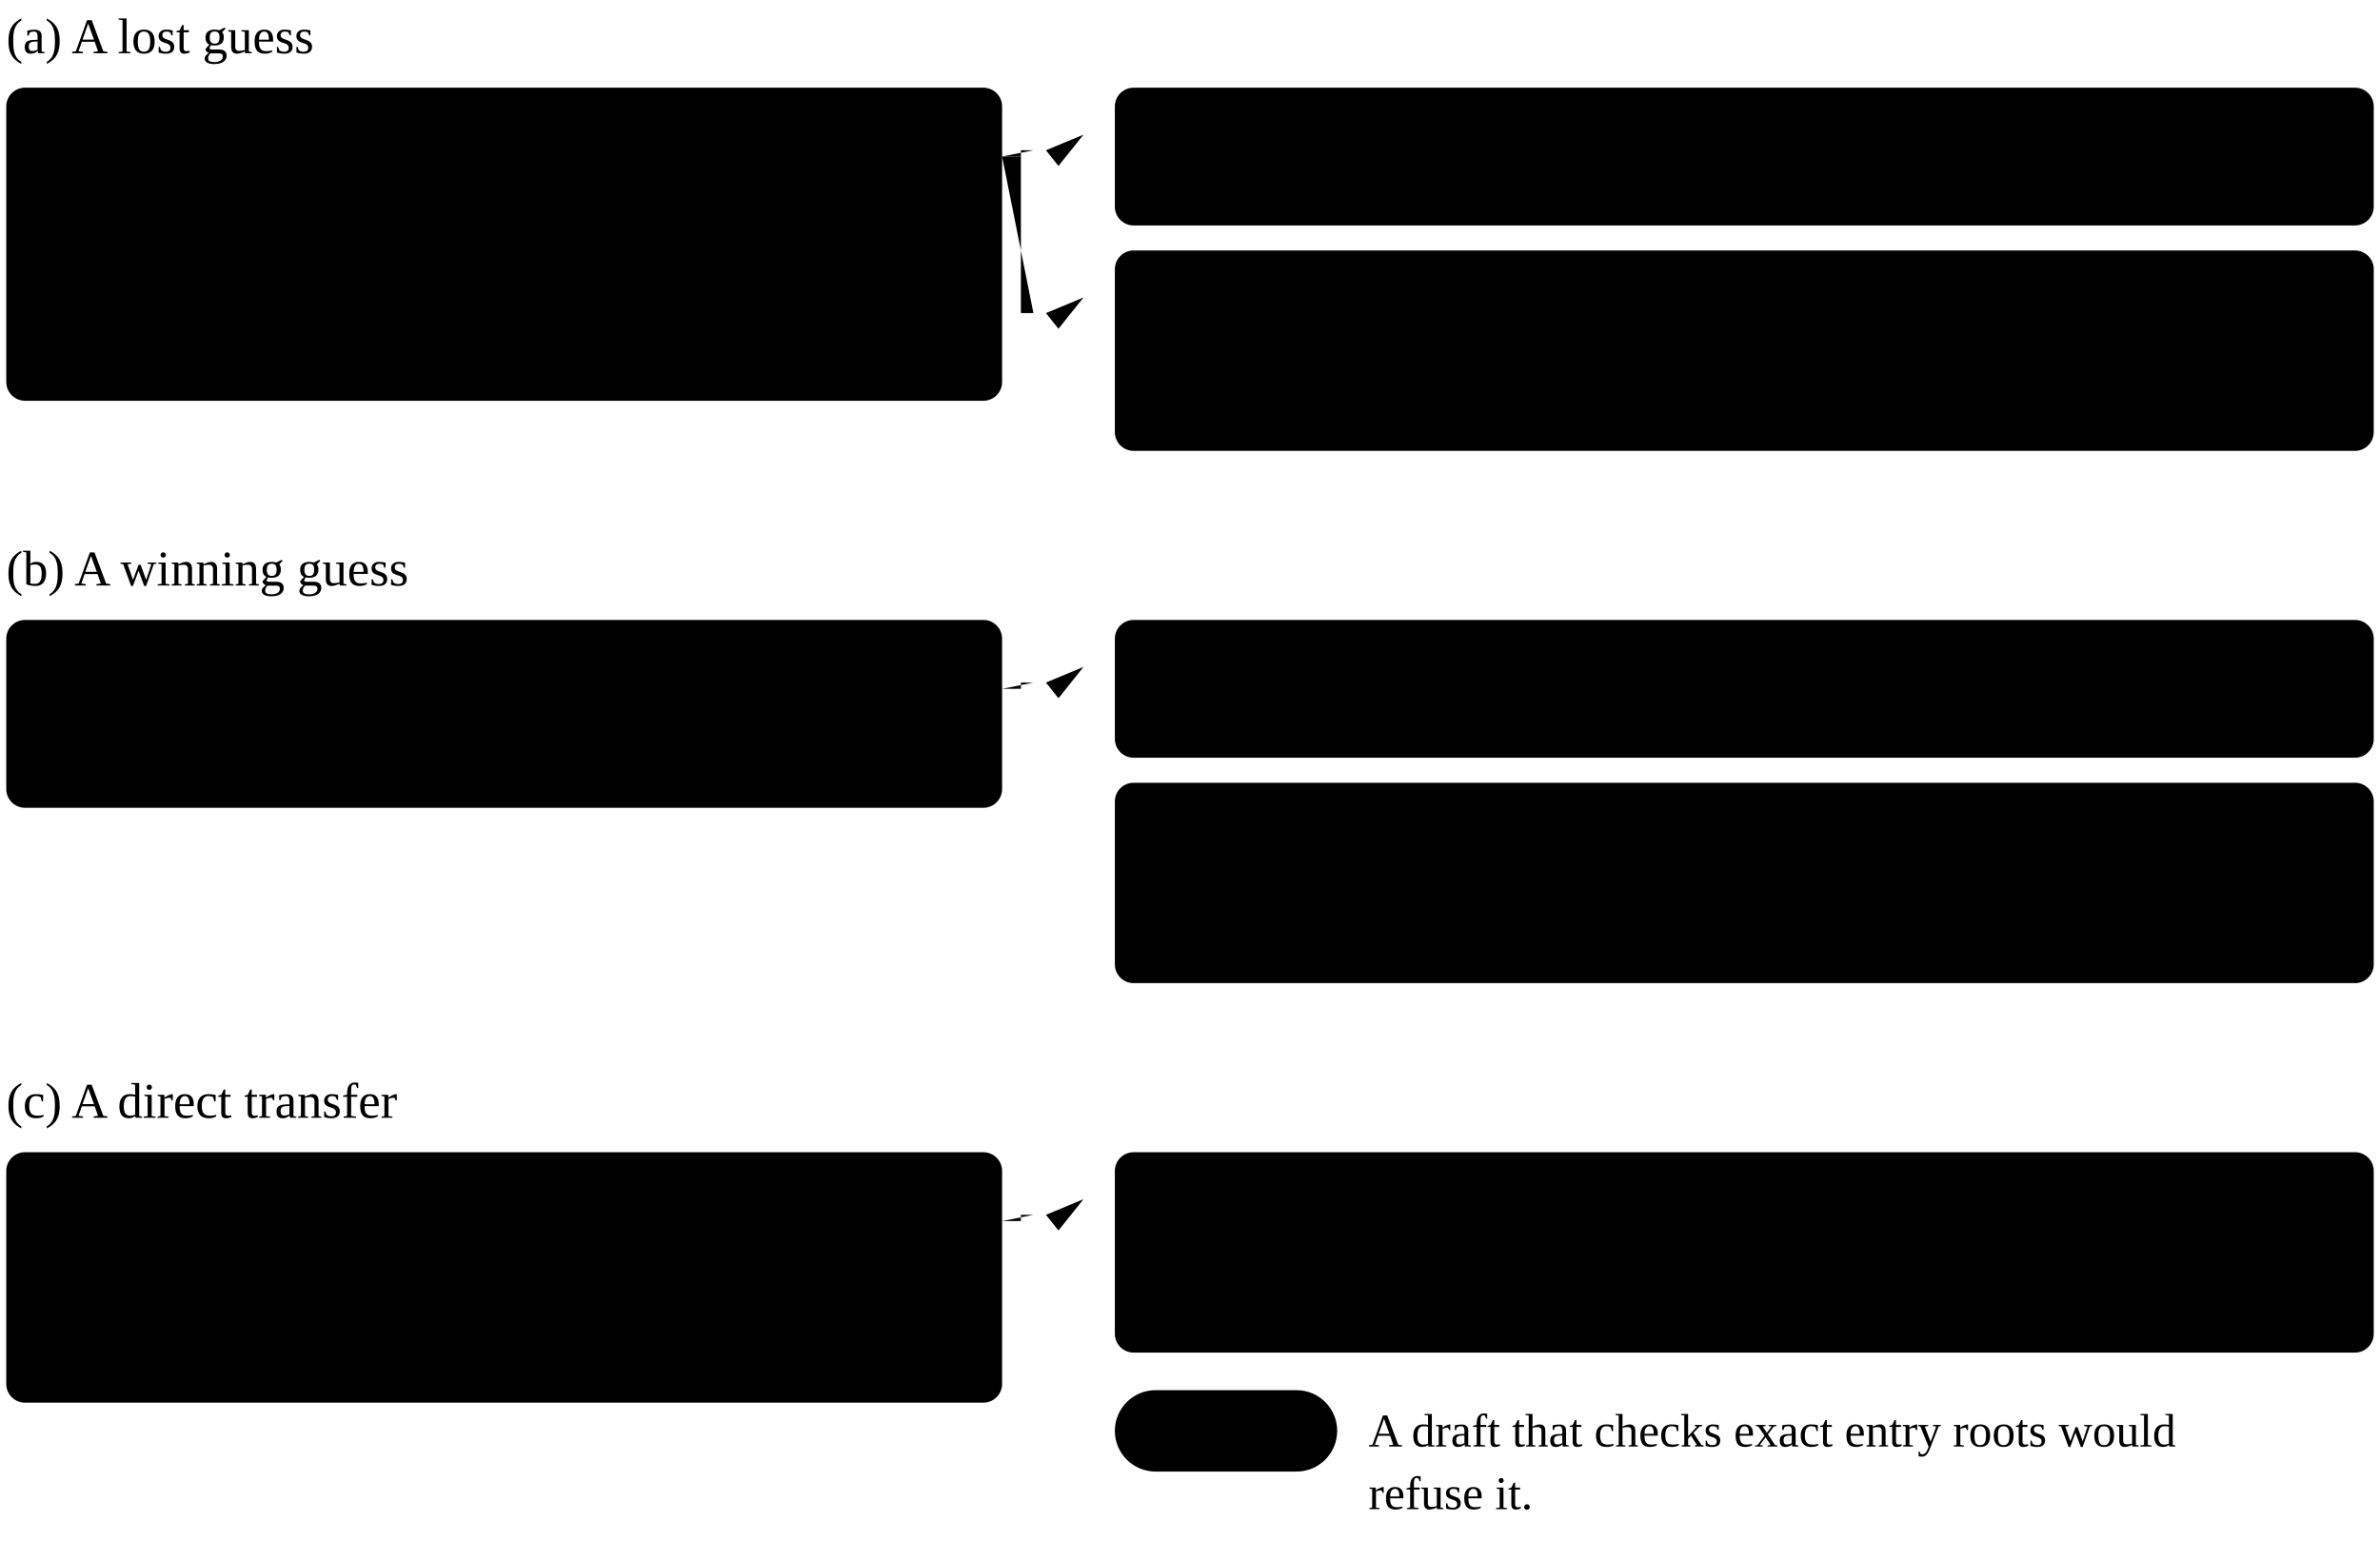
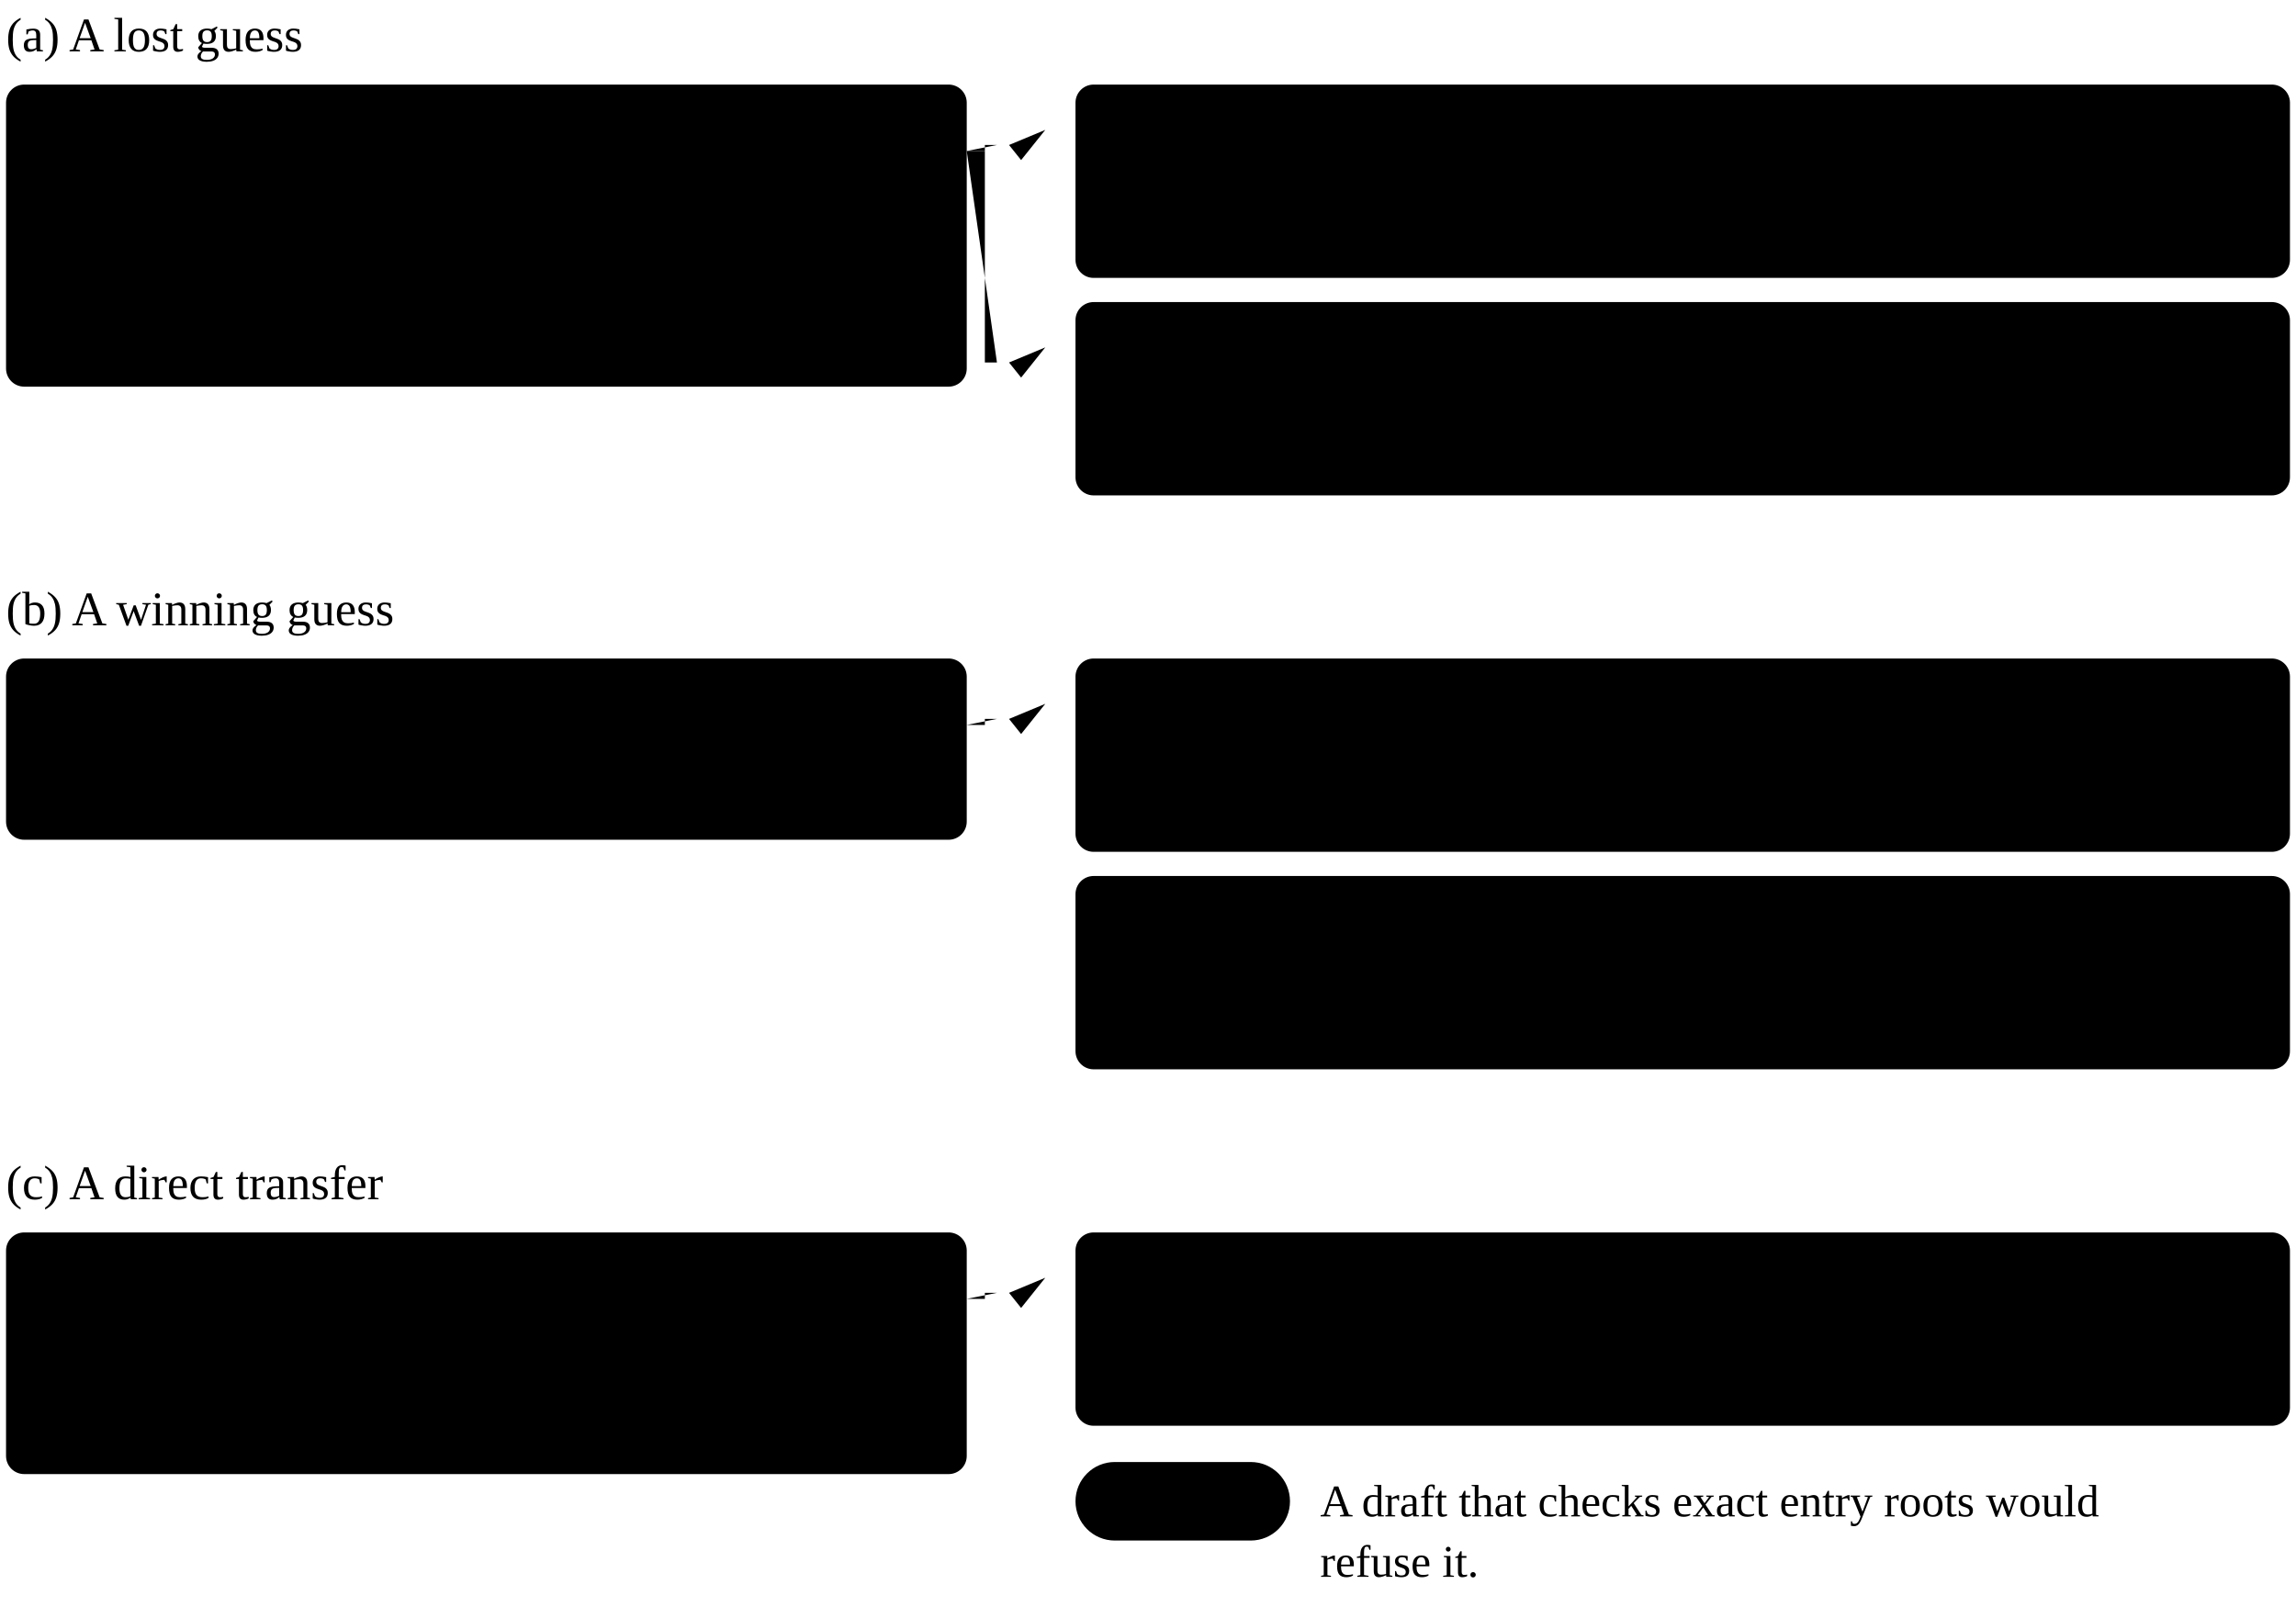
- <svg class="wide" viewBox="0 0 760 492" role="img" aria-labelledby="fig-contexts-title" aria-describedby="fig-contexts-text">
+ <svg class="wide" viewBox="0 0 760 532" role="img" aria-labelledby="fig-contexts-title" aria-describedby="fig-contexts-text">
  <text x="2" y="17" class="t" font-size="16">(a) A lost guess</text>
  <rect x="2" y="28" width="318" height="100" rx="6" class="bx bx-k" />
  <text x="14" y="56" class="t" font-size="15">Signed tree</text>
  <text x="14" y="76" class="x" font-size="15">
    <tspan class="mono">game.guess(0, guesser)</tspan>
  </text>
  <path d="M18 80V91H28" class="fl-m" />
  <text x="32" y="96" class="x" font-size="15">
    <tspan class="mono">xlm.transfer(account → game,</tspan>
  </text>
  <text x="40" y="116" class="x" font-size="15">
    <tspan class="mono">1 XLM)</tspan>
  </text>
-   <rect x="356" y="28" width="402" height="44" rx="6" class="bx" />
-   <text x="368" y="56" class="x" font-size="15">[0] <tspan class="mono">game.guess</tspan> → grant 3, rule <tspan class="mono">guess</tspan>: allowed</text>
+   <rect x="356" y="28" width="402" height="64" rx="6" class="bx" />
+   <text x="368" y="56" class="x" font-size="15">[0] <tspan class="mono">game.guess</tspan> → the game grant, rule <tspan class="mono">guess</tspan>:</text>
+   <text x="368" y="76" class="x" font-size="15">allowed</text>
  <path d="M334 48l4 5l8-10" class="gl" />
  <path d="M320 50H326V48H330" class="fl-m" marker-end="url(#perch-ah-m)" />
-   <rect x="356" y="80" width="402" height="64" rx="6" class="bx bx-hi" />
-   <text x="368" y="108" class="x" font-size="15">[1] <tspan class="mono">xlm.transfer</tspan> → grant 3, rule <tspan class="mono">spend</tspan> (2 XLM per</text>
-   <text x="368" y="128" class="x" font-size="15">100 ledgers): allowed, charges 1 XLM</text>
-   <path d="M334 100l4 5l8-10" class="gl-a" />
-   <path d="M320 50H326V100H330" class="fl-m" marker-end="url(#perch-ah-m)" />
-   <text x="2" y="187" class="t" font-size="16">(b) A winning guess</text>
-   <rect x="2" y="198" width="318" height="60" rx="6" class="bx bx-k" />
-   <text x="14" y="226" class="t" font-size="15">Signed tree</text>
-   <text x="14" y="246" class="x" font-size="15">
+   <rect x="356" y="100" width="402" height="64" rx="6" class="bx bx-hi" />
+   <text x="368" y="128" class="x" font-size="15">[1] <tspan class="mono">xlm.transfer</tspan> → the game grant, rule <tspan class="mono">spend</tspan> (2</text>
+   <text x="368" y="148" class="x" font-size="15">XLM per 100 ledgers): allowed, charges 1 XLM</text>
+   <path d="M334 120l4 5l8-10" class="gl-a" />
+   <path d="M320 50H326V120H330" class="fl-m" marker-end="url(#perch-ah-m)" />
+   <text x="2" y="207" class="t" font-size="16">(b) A winning guess</text>
+   <rect x="2" y="218" width="318" height="60" rx="6" class="bx bx-k" />
+   <text x="14" y="246" class="t" font-size="15">Signed tree</text>
+   <text x="14" y="266" class="x" font-size="15">
    <tspan class="mono">game.guess(n, guesser)</tspan>
  </text>
-   <rect x="356" y="198" width="402" height="44" rx="6" class="bx" />
-   <text x="368" y="226" class="x" font-size="15">[0] <tspan class="mono">game.guess</tspan> → grant 3, rule <tspan class="mono">guess</tspan>: allowed</text>
-   <path d="M334 218l4 5l8-10" class="gl" />
-   <path d="M320 220H326V218H330" class="fl-m" marker-end="url(#perch-ah-m)" />
-   <rect x="356" y="250" width="402" height="64" rx="6" class="bx dash" />
-   <text x="368" y="278" class="m" font-size="15">The game then pays out its balance (3 XLM) under its</text>
-   <text x="368" y="298" class="m" font-size="15">own authority. Nothing is charged to grant 3.</text>
-   <text x="2" y="357" class="t" font-size="16">(c) A direct transfer</text>
-   <rect x="2" y="368" width="318" height="80" rx="6" class="bx bx-k" />
-   <text x="14" y="396" class="t" font-size="15">Signed tree</text>
-   <text x="14" y="416" class="x" font-size="15">
+   <rect x="356" y="218" width="402" height="64" rx="6" class="bx" />
+   <text x="368" y="246" class="x" font-size="15">[0] <tspan class="mono">game.guess</tspan> → the game grant, rule <tspan class="mono">guess</tspan>:</text>
+   <text x="368" y="266" class="x" font-size="15">allowed</text>
+   <path d="M334 238l4 5l8-10" class="gl" />
+   <path d="M320 240H326V238H330" class="fl-m" marker-end="url(#perch-ah-m)" />
+   <rect x="356" y="290" width="402" height="64" rx="6" class="bx dash" />
+   <text x="368" y="318" class="m" font-size="15">The game then pays out its balance (3 XLM) under its</text>
+   <text x="368" y="338" class="m" font-size="15">own authority. Nothing is charged to the game grant.</text>
+   <text x="2" y="397" class="t" font-size="16">(c) A direct transfer</text>
+   <rect x="2" y="408" width="318" height="80" rx="6" class="bx bx-k" />
+   <text x="14" y="436" class="t" font-size="15">Signed tree</text>
+   <text x="14" y="456" class="x" font-size="15">
    <tspan class="mono">xlm.transfer(account → anyone,</tspan>
  </text>
-   <text x="22" y="436" class="x" font-size="15">
+   <text x="22" y="476" class="x" font-size="15">
    <tspan class="mono">≤ 2 XLM)</tspan>
  </text>
-   <rect x="356" y="368" width="402" height="64" rx="6" class="bx" />
-   <text x="368" y="396" class="x" font-size="15">[0] <tspan class="mono">xlm.transfer</tspan> → grant 3, rule <tspan class="mono">spend</tspan>: allowed at</text>
-   <text x="368" y="416" class="x" font-size="15">the pinned build</text>
-   <path d="M334 388l4 5l8-10" class="gl" />
-   <path d="M320 390H326V388H330" class="fl-m" marker-end="url(#perch-ah-m)" />
-   <rect x="356" y="444" width="71" height="26" rx="13" class="pill pill-m" />
-   <text x="367" y="462.04" class="m" font-size="14">DRAFT</text>
-   <text x="437" y="462" class="m" font-size="15">A draft that checks exact entry roots would</text>
-   <text x="437" y="482" class="m" font-size="15">refuse it.</text>
+   <rect x="356" y="408" width="402" height="64" rx="6" class="bx" />
+   <text x="368" y="436" class="x" font-size="15">[0] <tspan class="mono">xlm.transfer</tspan> → the game grant, rule <tspan class="mono">spend</tspan>:</text>
+   <text x="368" y="456" class="x" font-size="15">allowed at the pinned build</text>
+   <path d="M334 428l4 5l8-10" class="gl" />
+   <path d="M320 430H326V428H330" class="fl-m" marker-end="url(#perch-ah-m)" />
+   <rect x="356" y="484" width="71" height="26" rx="13" class="pill pill-m" />
+   <text x="367" y="502.04" class="m" font-size="14">DRAFT</text>
+   <text x="437" y="502" class="m" font-size="15">A draft that checks exact entry roots would</text>
+   <text x="437" y="522" class="m" font-size="15">refuse it.</text>
</svg>
